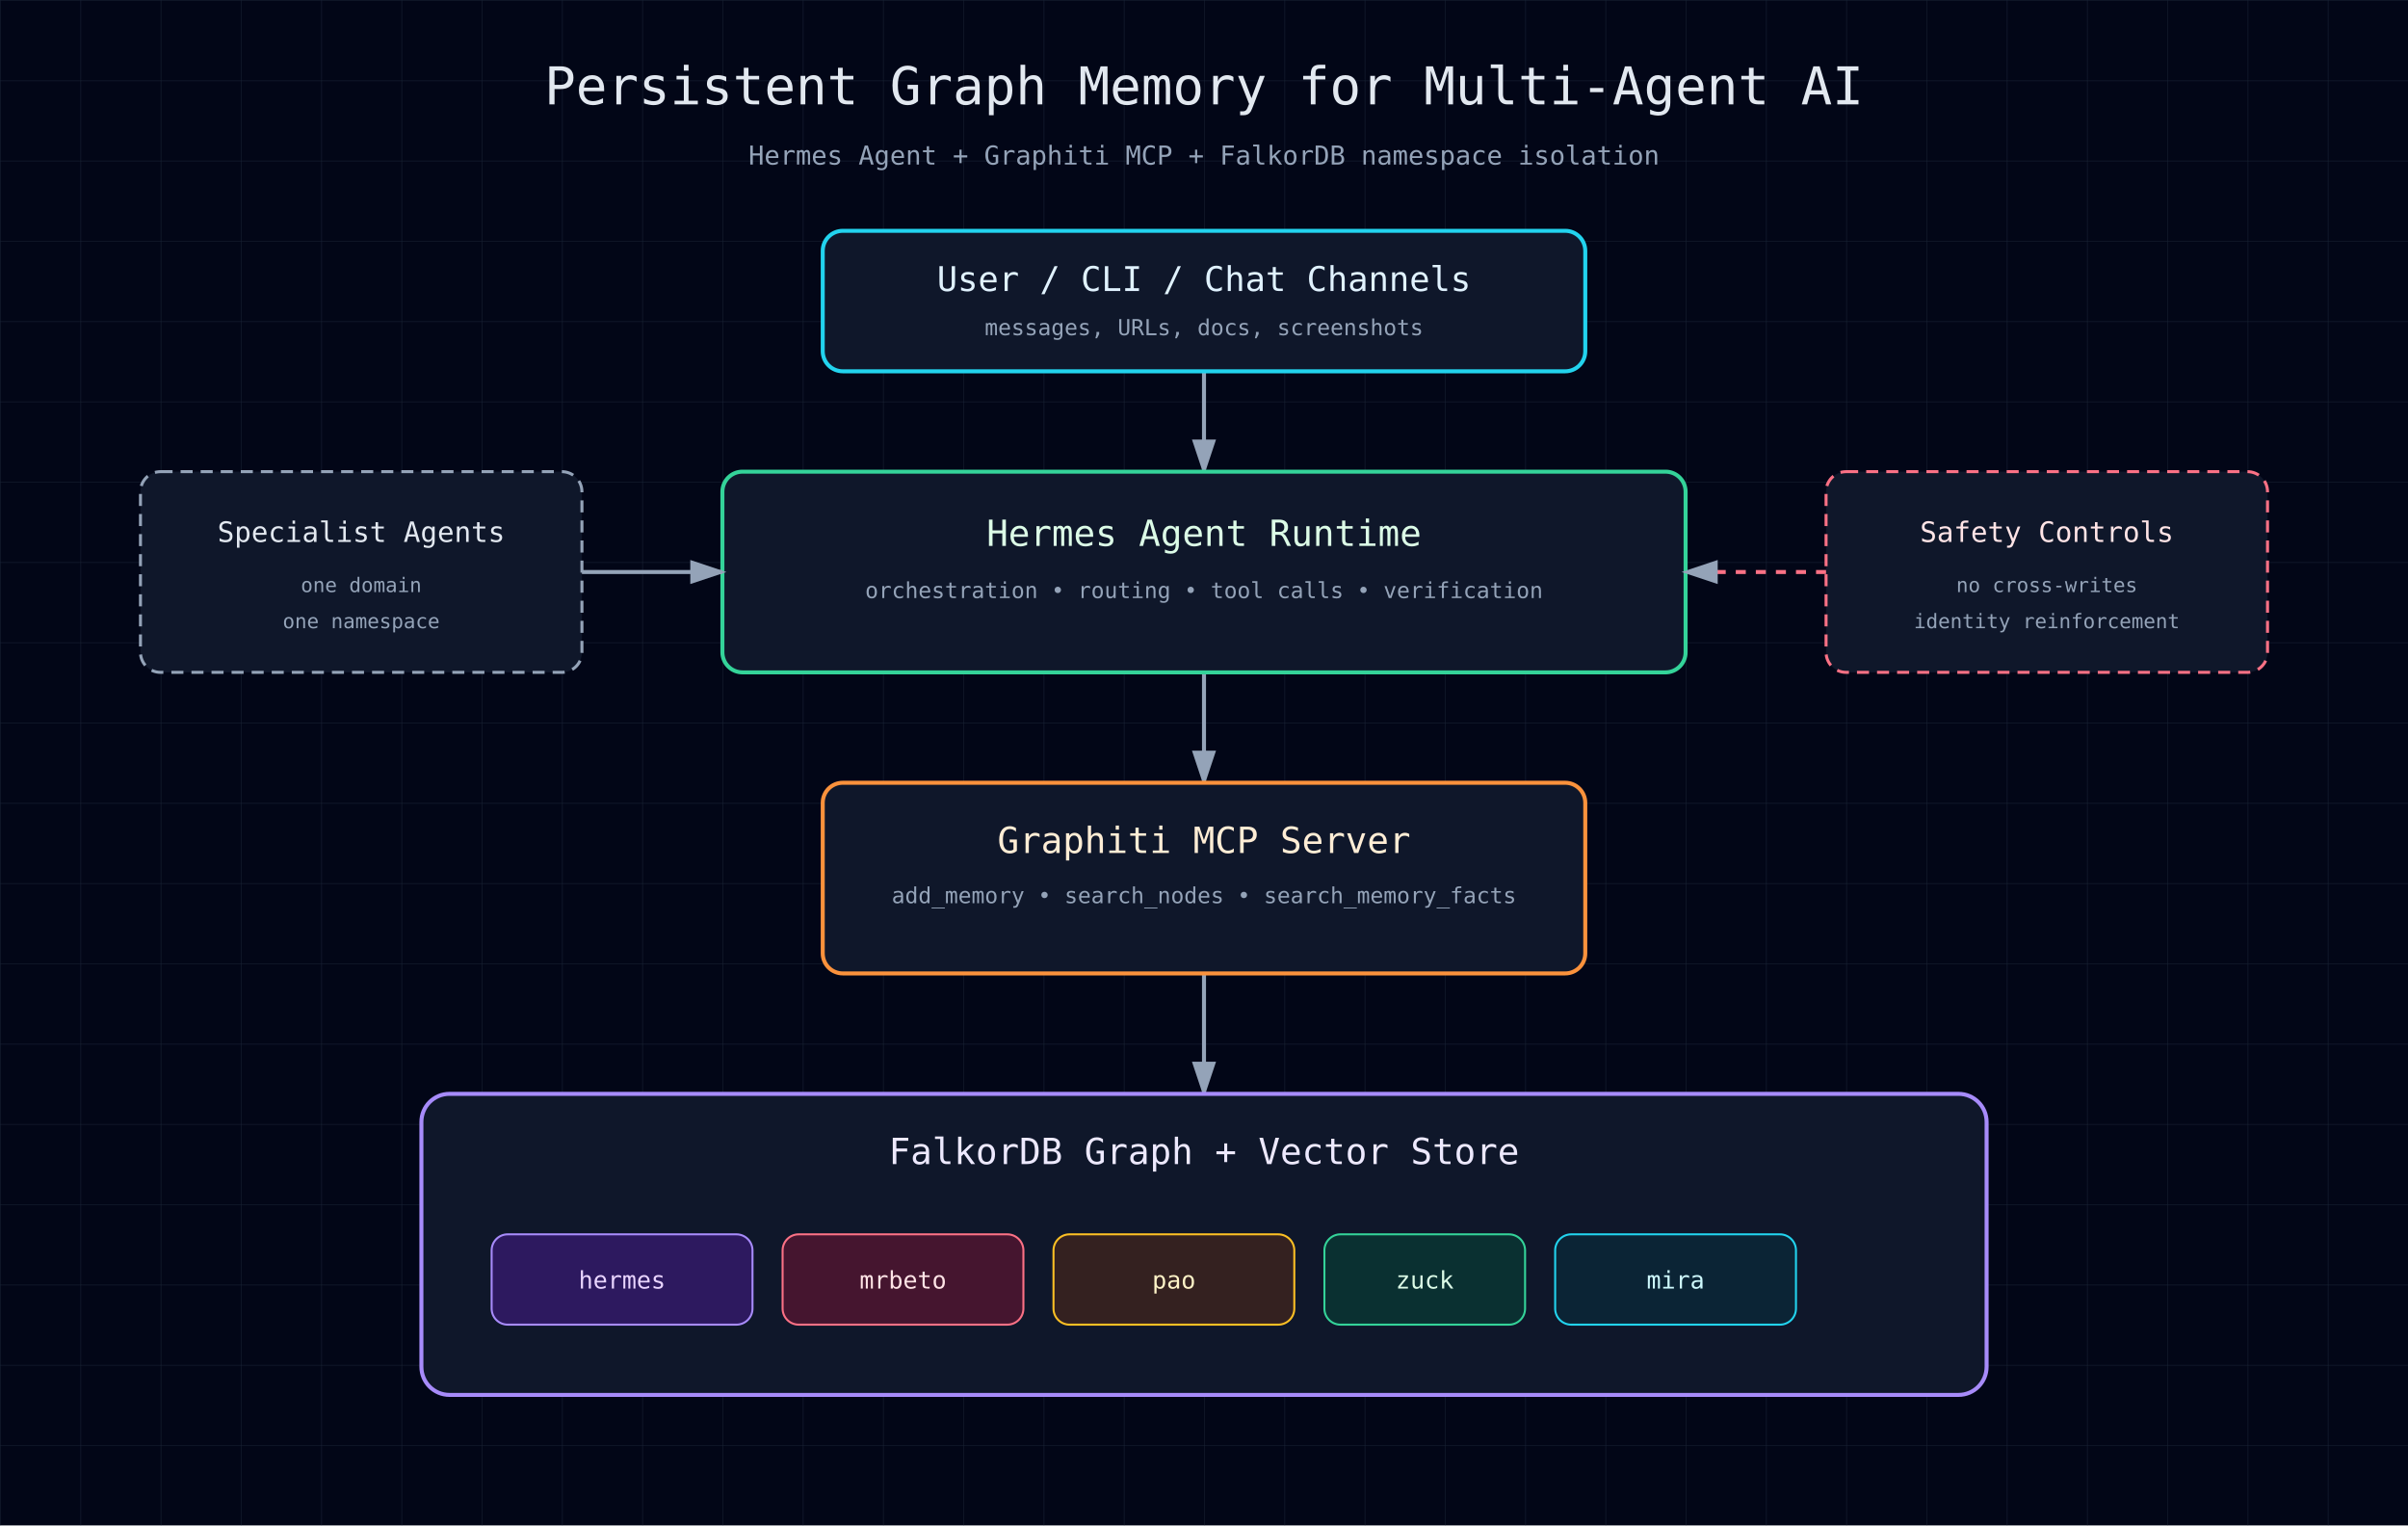
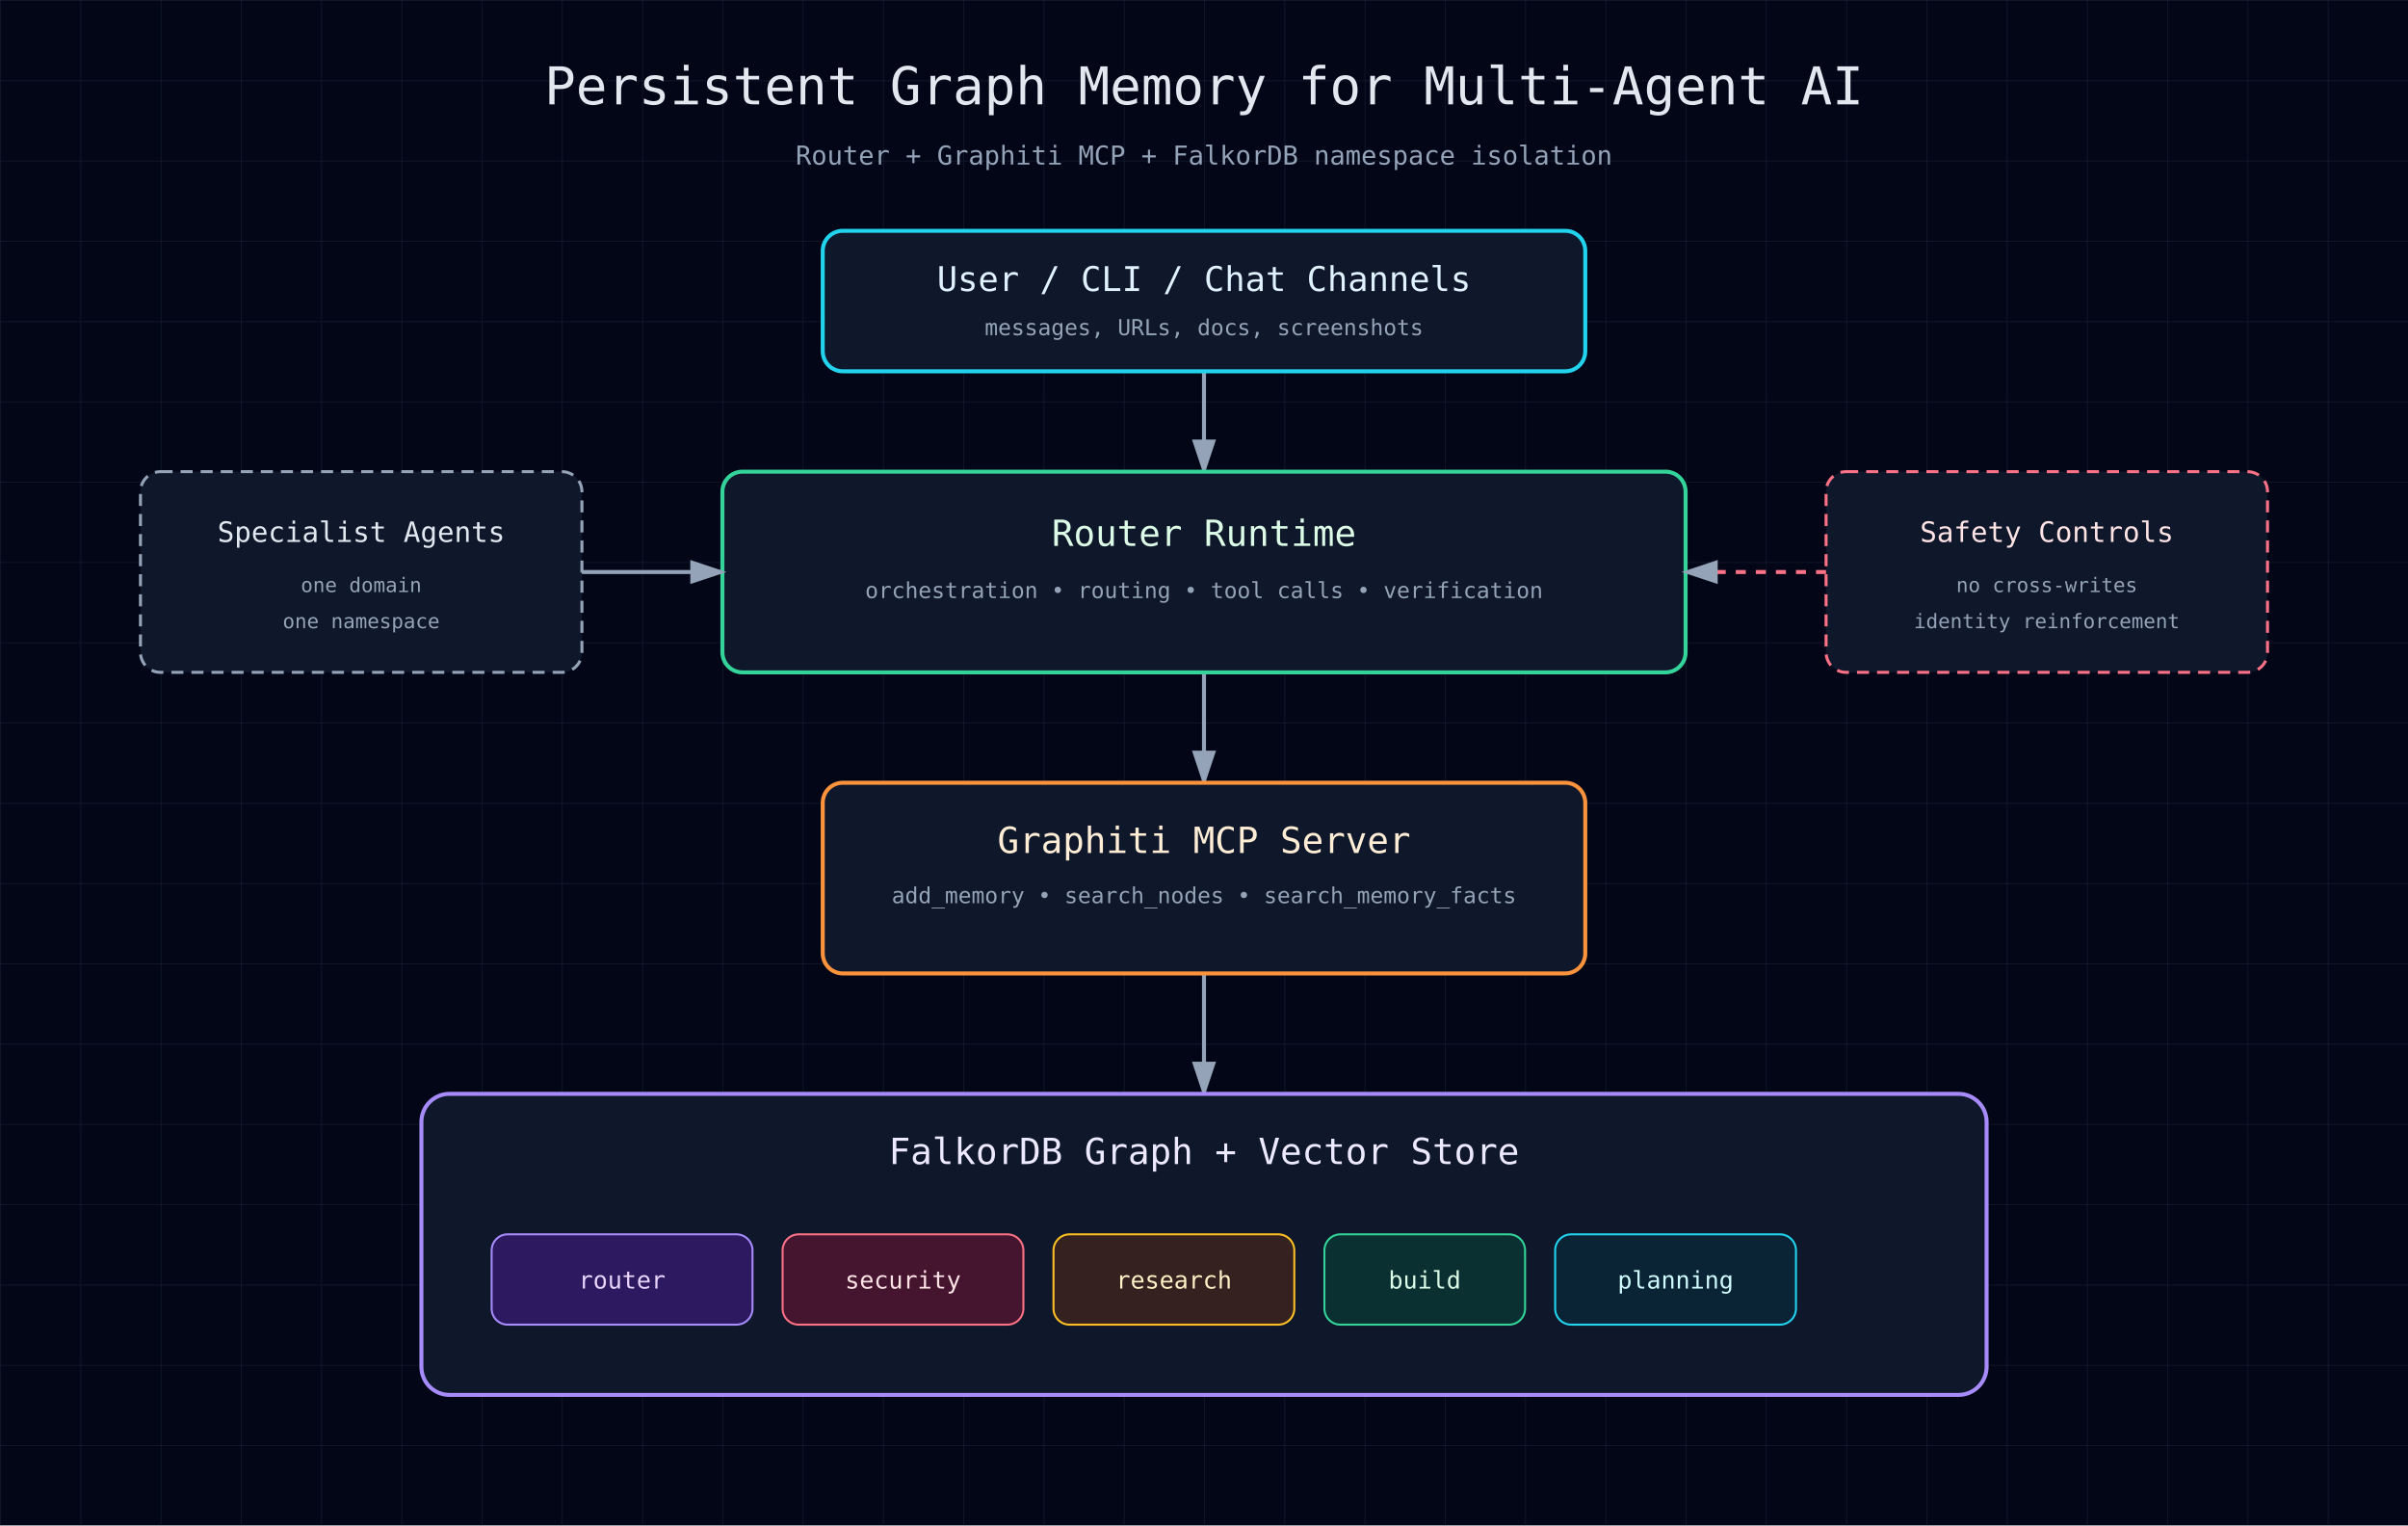
<svg xmlns="http://www.w3.org/2000/svg" width="1200" height="760" viewBox="0 0 1200 760" role="img" aria-labelledby="title desc">
  <defs>
    <pattern id="grid" width="40" height="40" patternUnits="userSpaceOnUse">
      <path d="M 40 0 L 0 0 0 40" fill="none" stroke="#1e293b" stroke-width="0.5" />
    </pattern>
    <marker id="arrow" markerWidth="10" markerHeight="10" refX="8" refY="3" orient="auto" markerUnits="strokeWidth">
      <path d="M0,0 L0,6 L9,3 z" fill="#94a3b8" />
    </marker>
  </defs>
  <rect width="1200" height="760" fill="#020617" />
  <rect width="1200" height="760" fill="url(#grid)" opacity="0.8" />
  <text x="600" y="52" fill="#e2e8f0" font-family="JetBrains Mono, monospace" font-size="26" text-anchor="middle">Persistent Graph Memory for Multi-Agent AI</text>
-   <text x="600" y="82" fill="#94a3b8" font-family="JetBrains Mono, monospace" font-size="13" text-anchor="middle">Hermes Agent + Graphiti MCP + FalkorDB namespace isolation</text>
+   <text x="600" y="82" fill="#94a3b8" font-family="JetBrains Mono, monospace" font-size="13" text-anchor="middle">Router + Graphiti MCP + FalkorDB namespace isolation</text>
  <line x1="600" y1="150" x2="600" y2="235" stroke="#94a3b8" stroke-width="2" marker-end="url(#arrow)" />
  <line x1="600" y1="320" x2="600" y2="390" stroke="#94a3b8" stroke-width="2" marker-end="url(#arrow)" />
  <line x1="600" y1="475" x2="600" y2="545" stroke="#94a3b8" stroke-width="2" marker-end="url(#arrow)" />
  <rect x="410" y="115" width="380" height="70" rx="10" fill="#0f172a" stroke="#22d3ee" stroke-width="2" />
  <text x="600" y="145" fill="#e0f2fe" font-family="JetBrains Mono, monospace" font-size="17" text-anchor="middle">User / CLI / Chat Channels</text>
  <text x="600" y="167" fill="#94a3b8" font-family="JetBrains Mono, monospace" font-size="11" text-anchor="middle">messages, URLs, docs, screenshots</text>
  <rect x="360" y="235" width="480" height="100" rx="10" fill="#0f172a" stroke="#34d399" stroke-width="2" />
-   <text x="600" y="272" fill="#dcfce7" font-family="JetBrains Mono, monospace" font-size="18" text-anchor="middle">Hermes Agent Runtime</text>
+   <text x="600" y="272" fill="#dcfce7" font-family="JetBrains Mono, monospace" font-size="18" text-anchor="middle">Router Runtime</text>
  <text x="600" y="298" fill="#94a3b8" font-family="JetBrains Mono, monospace" font-size="11" text-anchor="middle">orchestration • routing • tool calls • verification</text>
  <rect x="410" y="390" width="380" height="95" rx="10" fill="#0f172a" stroke="#fb923c" stroke-width="2" />
  <text x="600" y="425" fill="#ffedd5" font-family="JetBrains Mono, monospace" font-size="18" text-anchor="middle">Graphiti MCP Server</text>
  <text x="600" y="450" fill="#94a3b8" font-family="JetBrains Mono, monospace" font-size="11" text-anchor="middle">add_memory • search_nodes • search_memory_facts</text>
  <rect x="210" y="545" width="780" height="150" rx="14" fill="#0f172a" stroke="#a78bfa" stroke-width="2" />
  <text x="600" y="580" fill="#ede9fe" font-family="JetBrains Mono, monospace" font-size="18" text-anchor="middle">FalkorDB Graph + Vector Store</text>
  <g font-family="JetBrains Mono, monospace" font-size="12" text-anchor="middle">
    <rect x="245" y="615" width="130" height="45" rx="8" fill="rgba(76, 29, 149, 0.5)" stroke="#a78bfa" />
-     <text x="310" y="642" fill="#e9d5ff">hermes</text>
+     <text x="310" y="642" fill="#e9d5ff">router</text>
    <rect x="390" y="615" width="120" height="45" rx="8" fill="rgba(136, 19, 55, 0.45)" stroke="#fb7185" />
-     <text x="450" y="642" fill="#ffe4e6">mrbeto</text>
+     <text x="450" y="642" fill="#ffe4e6">security</text>
    <rect x="525" y="615" width="120" height="45" rx="8" fill="rgba(120, 53, 15, 0.35)" stroke="#fbbf24" />
-     <text x="585" y="642" fill="#fef3c7">pao</text>
+     <text x="585" y="642" fill="#fef3c7">research</text>
    <rect x="660" y="615" width="100" height="45" rx="8" fill="rgba(6, 78, 59, 0.45)" stroke="#34d399" />
-     <text x="710" y="642" fill="#dcfce7">zuck</text>
+     <text x="710" y="642" fill="#dcfce7">build</text>
    <rect x="775" y="615" width="120" height="45" rx="8" fill="rgba(8, 51, 68, 0.45)" stroke="#22d3ee" />
-     <text x="835" y="642" fill="#cffafe">mira</text>
+     <text x="835" y="642" fill="#cffafe">planning</text>
  </g>
  <rect x="70" y="235" width="220" height="100" rx="10" fill="#0f172a" stroke="#94a3b8" stroke-width="1.5" stroke-dasharray="6,4" />
  <text x="180" y="270" fill="#e2e8f0" font-family="JetBrains Mono, monospace" font-size="14" text-anchor="middle">Specialist Agents</text>
  <text x="180" y="295" fill="#94a3b8" font-family="JetBrains Mono, monospace" font-size="10" text-anchor="middle">one domain</text>
  <text x="180" y="313" fill="#94a3b8" font-family="JetBrains Mono, monospace" font-size="10" text-anchor="middle">one namespace</text>
  <line x1="290" y1="285" x2="360" y2="285" stroke="#94a3b8" stroke-width="2" marker-end="url(#arrow)" />
  <rect x="910" y="235" width="220" height="100" rx="10" fill="#0f172a" stroke="#fb7185" stroke-width="1.5" stroke-dasharray="6,4" />
  <text x="1020" y="270" fill="#ffe4e6" font-family="JetBrains Mono, monospace" font-size="14" text-anchor="middle">Safety Controls</text>
  <text x="1020" y="295" fill="#94a3b8" font-family="JetBrains Mono, monospace" font-size="10" text-anchor="middle">no cross-writes</text>
  <text x="1020" y="313" fill="#94a3b8" font-family="JetBrains Mono, monospace" font-size="10" text-anchor="middle">identity reinforcement</text>
  <line x1="910" y1="285" x2="840" y2="285" stroke="#fb7185" stroke-width="2" stroke-dasharray="5,5" marker-end="url(#arrow)" />
</svg>
